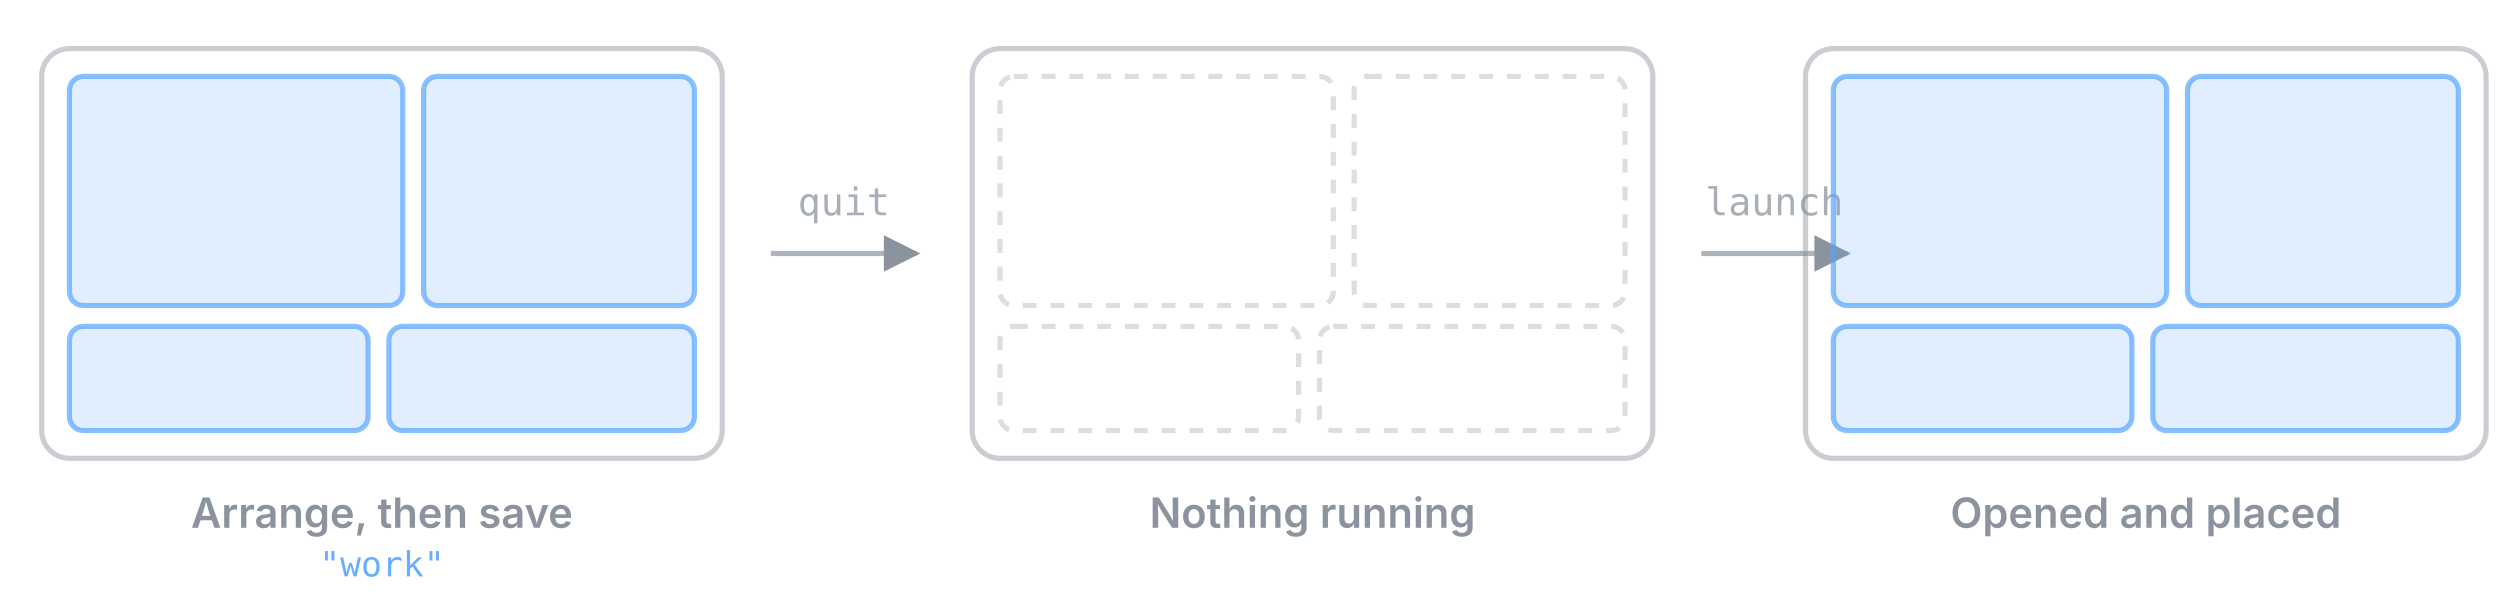
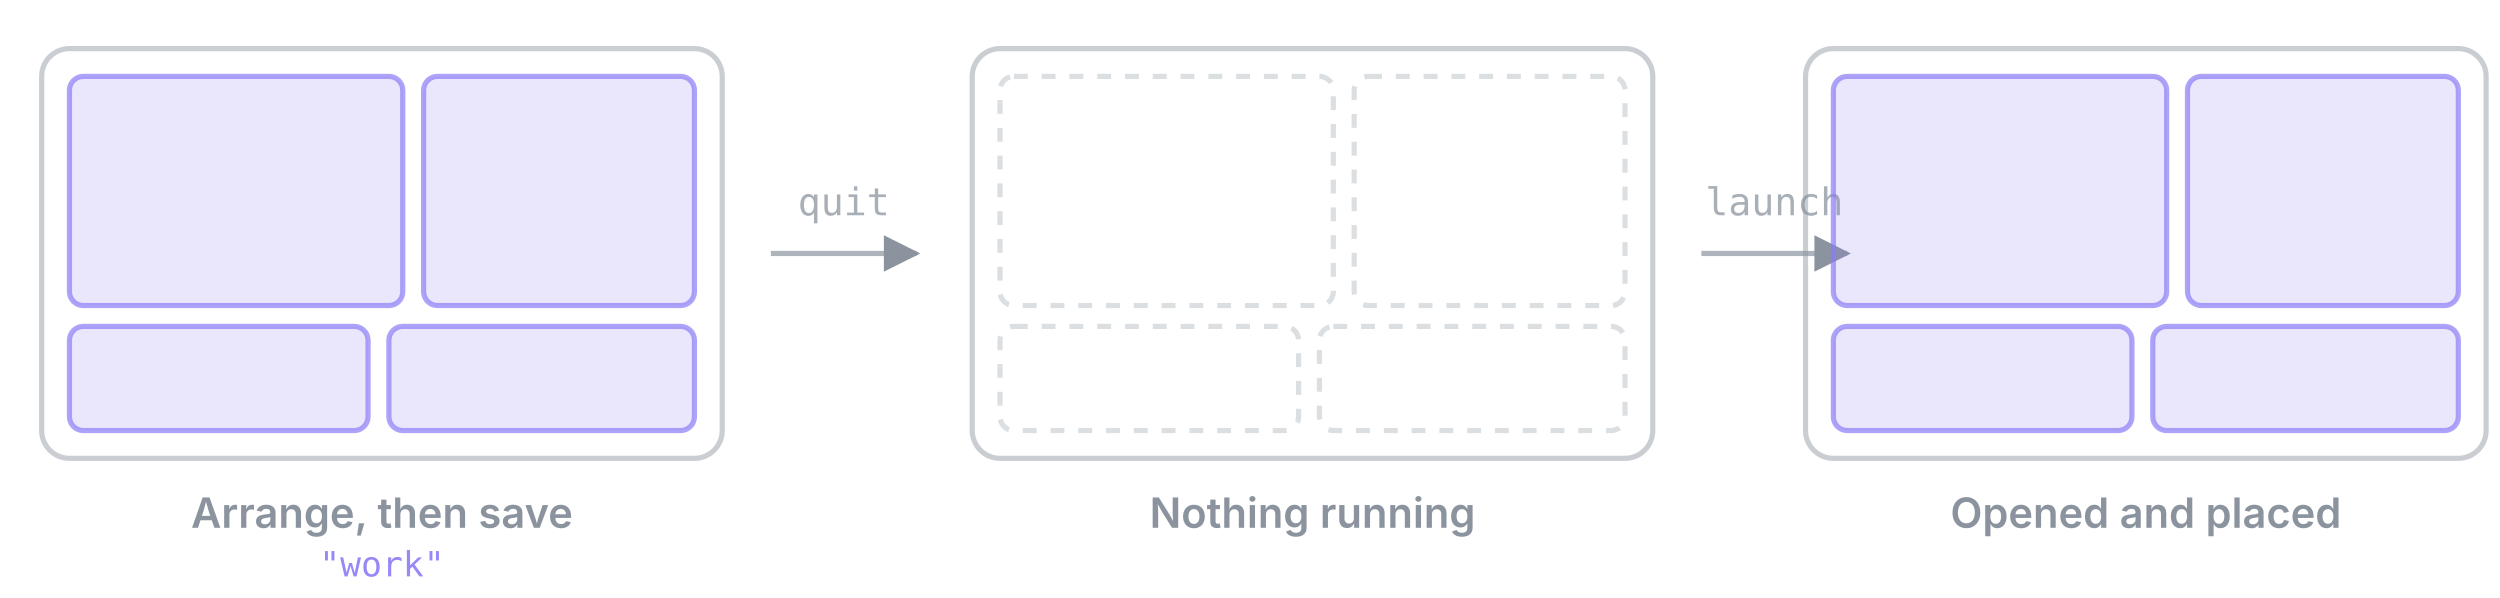
<svg xmlns="http://www.w3.org/2000/svg" viewBox="0 0 720 172" width="720" height="172" role="img" aria-label="A saved workspace of four apps, closed to an empty desktop, then launched back into place">
  <defs>
    <marker id="wtip" viewBox="0 0 10 10" refX="9" refY="5" markerWidth="7" markerHeight="7" orient="auto-start-reverse">
      <path d="M 0 0 L 10 5 L 0 10 z" fill="#8b949e" />
    </marker>
  </defs>
  <style>
    .frame { fill: none; stroke: #8b949e; stroke-opacity: 0.45; stroke-width: 1.5; }
-     .w { fill: #58a6ff; fill-opacity: 0.18; stroke: #58a6ff; stroke-opacity: 0.7; stroke-width: 1.5; }
+     .w { fill: #8b7cf6; fill-opacity: 0.18; stroke: #8b7cf6; stroke-opacity: 0.7; stroke-width: 1.5; }
    .ghost { fill: none; stroke: #8b949e; stroke-opacity: 0.3; stroke-width: 1.5; stroke-dasharray: 4 4; }
    .cap { font: 600 12px ui-sans-serif, -apple-system, Segoe UI, sans-serif; fill: #8b949e; text-anchor: middle; }
-     .tag { font: 400 10px ui-monospace, SFMono-Regular, Menlo, monospace; fill: #58a6ff; fill-opacity: 0.9; text-anchor: middle; }
+     .tag { font: 400 10px ui-monospace, SFMono-Regular, Menlo, monospace; fill: #8b7cf6; fill-opacity: 0.9; text-anchor: middle; }
    .link { stroke: #8b949e; stroke-opacity: 0.7; stroke-width: 1.5; fill: none; }
    .lbl { font: 400 11px ui-monospace, SFMono-Regular, Menlo, monospace; fill: #8b949e; fill-opacity: 0.75; text-anchor: middle; }
  </style>
  <g transform="translate(0 0)">
    <rect class="frame" x="12" y="14" width="196" height="118" rx="8" />
    <rect class="w" x="20" y="22" width="96" height="66" rx="4" />
    <rect class="w" x="122" y="22" width="78" height="66" rx="4" />
    <rect class="w" x="20" y="94" width="86" height="30" rx="4" />
    <rect class="w" x="112" y="94" width="88" height="30" rx="4" />
    <text class="cap" x="110" y="152">Arrange, then save</text>
    <text class="tag" x="110" y="166">"work"</text>
  </g>
  <line class="link" x1="222" y1="73" x2="264" y2="73" marker-end="url(#wtip)" />
  <text class="lbl" x="243" y="62">quit</text>
  <g transform="translate(268 0)">
    <rect class="frame" x="12" y="14" width="196" height="118" rx="8" />
    <rect class="ghost" x="20" y="22" width="96" height="66" rx="4" />
    <rect class="ghost" x="122" y="22" width="78" height="66" rx="4" />
    <rect class="ghost" x="20" y="94" width="86" height="30" rx="4" />
    <rect class="ghost" x="112" y="94" width="88" height="30" rx="4" />
    <text class="cap" x="110" y="152">Nothing running</text>
  </g>
  <line class="link" x1="490" y1="73" x2="532" y2="73" marker-end="url(#wtip)" />
  <text class="lbl" x="511" y="62">launch</text>
  <g transform="translate(508 0)">
    <rect class="frame" x="12" y="14" width="196" height="118" rx="8" />
    <rect class="w" x="20" y="22" width="96" height="66" rx="4" />
    <rect class="w" x="122" y="22" width="78" height="66" rx="4" />
    <rect class="w" x="20" y="94" width="86" height="30" rx="4" />
    <rect class="w" x="112" y="94" width="88" height="30" rx="4" />
    <text class="cap" x="110" y="152">Opened and placed</text>
  </g>
</svg>
